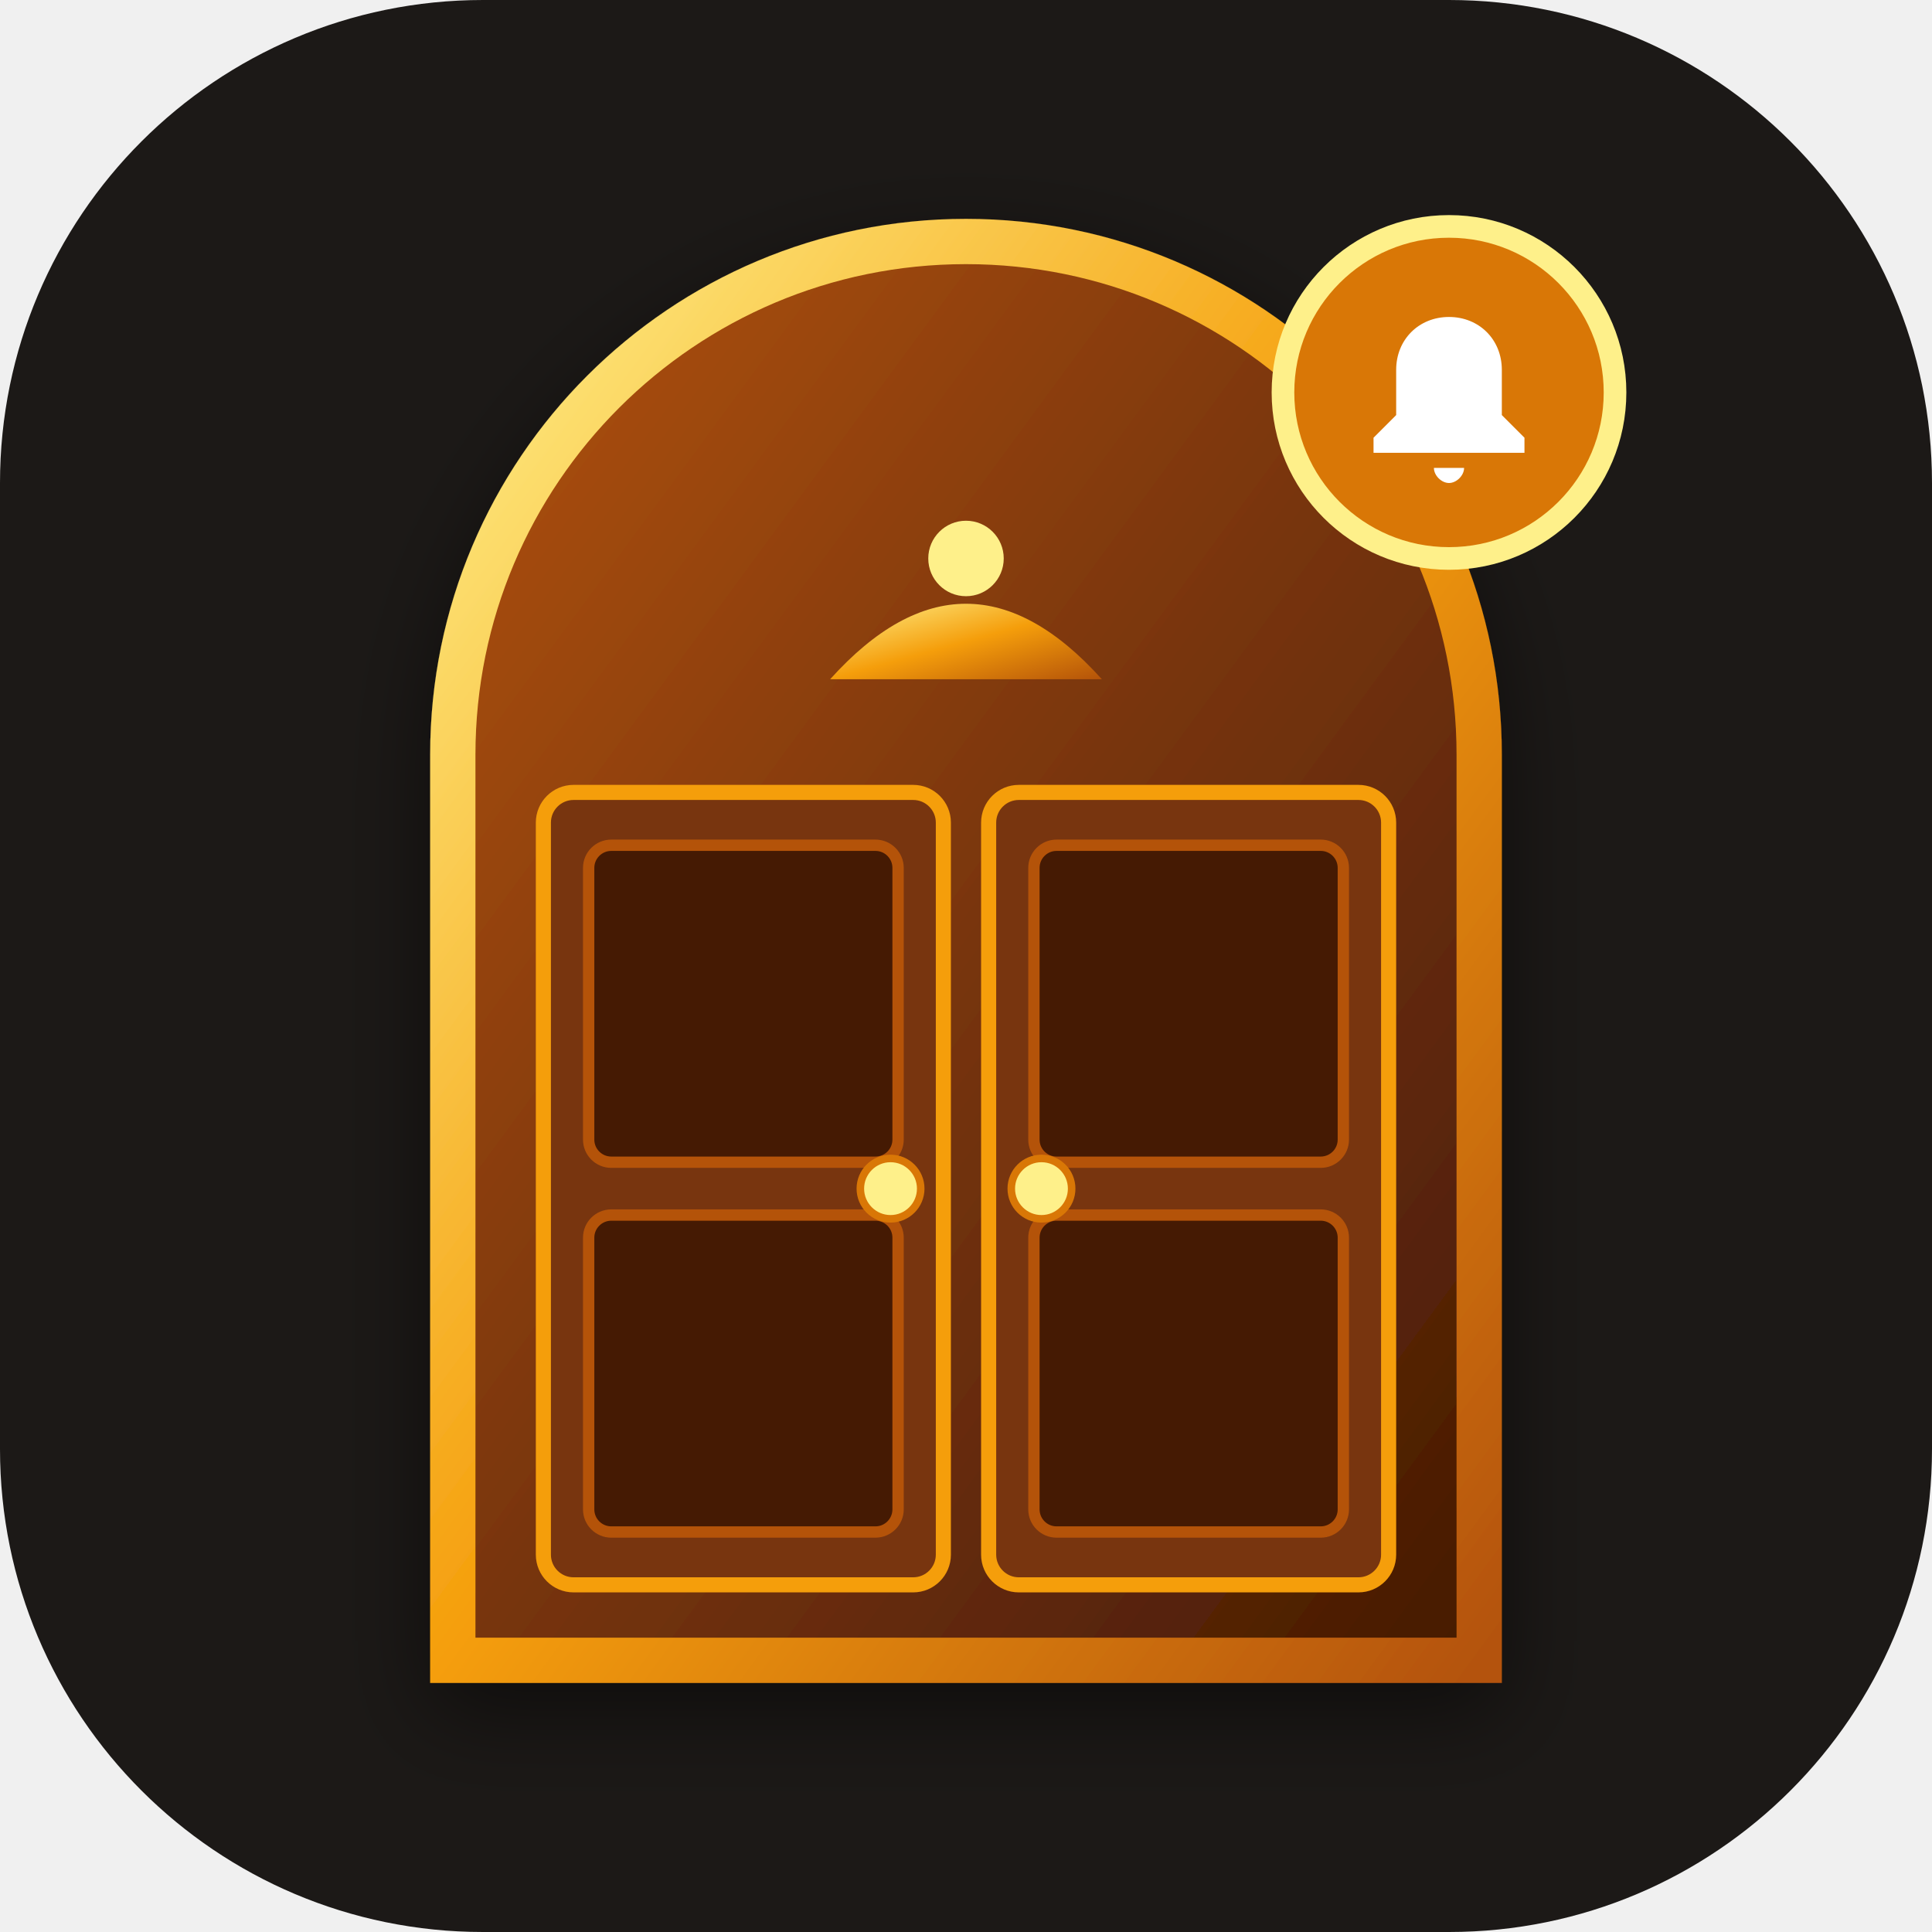
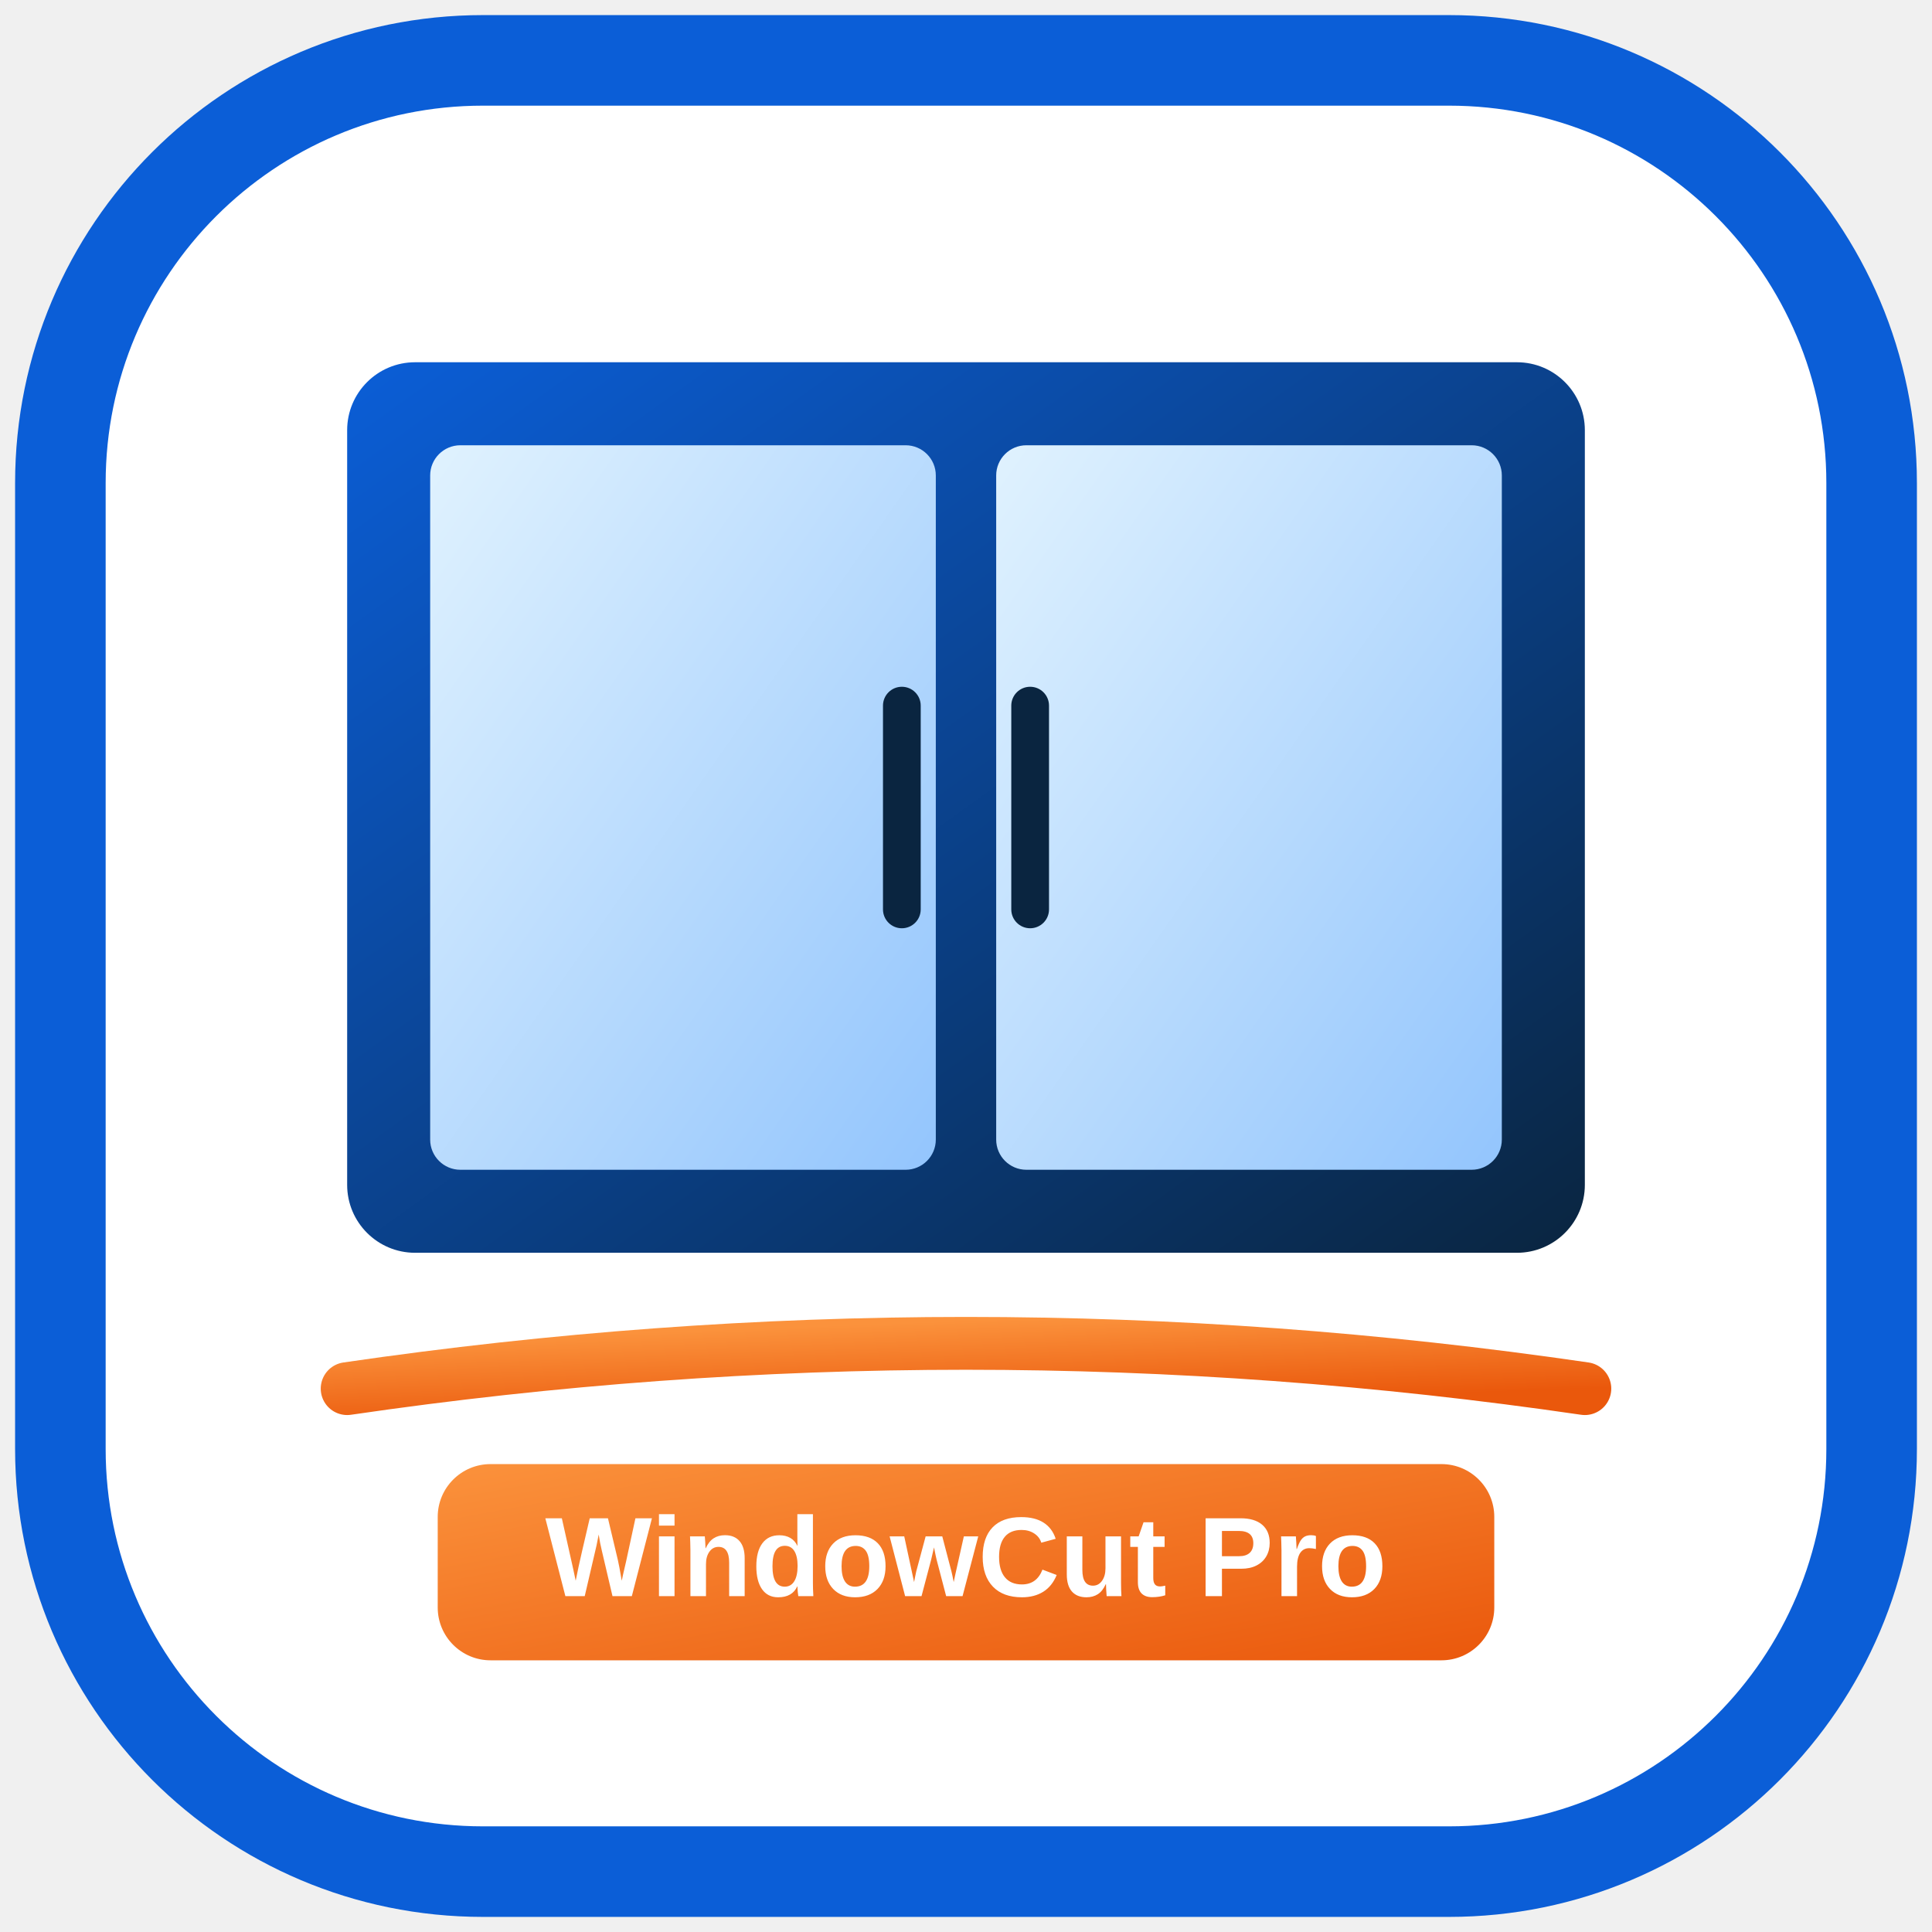
<svg xmlns="http://www.w3.org/2000/svg" viewBox="0 0 512 512" width="512" height="512">
  <defs>
-     <linearGradient id="doorWood" x1="0" y1="0" x2="1" y2="1">
-       <stop offset="0%" stop-color="#b45309" />
-       <stop offset="50%" stop-color="#78350f" />
-       <stop offset="100%" stop-color="#451a03" />
+     <linearGradient id="wcpBlue" x1="0" y1="0" x2="1" y2="1">
+       <stop offset="0%" stop-color="#0B5ED7" />
+       <stop offset="100%" stop-color="#0A2540" />
    </linearGradient>
-     <linearGradient id="goldTrim" x1="0" y1="0" x2="1" y2="1">
-       <stop offset="0%" stop-color="#fef08a" />
-       <stop offset="50%" stop-color="#f59e0b" />
-       <stop offset="100%" stop-color="#b45309" />
+     <linearGradient id="wcpGlass" x1="0" y1="0" x2="1" y2="1">
+       <stop offset="0%" stop-color="#E0F2FE" />
+       <stop offset="100%" stop-color="#93C5FD" />
    </linearGradient>
-     <filter id="shadow" x="-10%" y="-10%" width="120%" height="120%">
-       <feDropShadow dx="0" dy="8" stdDeviation="12" flood-color="#000000" flood-opacity="0.5" />
-     </filter>
+     <linearGradient id="wcpOrange" x1="0" y1="0" x2="1" y2="1">
+       <stop offset="0%" stop-color="#FB923C" />
+       <stop offset="100%" stop-color="#EA580C" />
+     </linearGradient>
  </defs>
-   <rect width="512" height="512" rx="128" fill="#1c1917" />
-   <path d="M 120 440 L 120 200 A 136 136 0 0 1 392 200 L 392 440 Z" fill="url(#doorWood)" stroke="url(#goldTrim)" stroke-width="12" filter="url(#shadow)" />
-   <rect x="144" y="210" width="106" height="210" rx="8" fill="#78350f" stroke="#f59e0b" stroke-width="4" />
-   <rect x="156" y="224" width="82" height="84" rx="6" fill="#451a03" stroke="#b45309" stroke-width="3" />
-   <rect x="156" y="322" width="82" height="84" rx="6" fill="#451a03" stroke="#b45309" stroke-width="3" />
-   <rect x="262" y="210" width="106" height="210" rx="8" fill="#78350f" stroke="#f59e0b" stroke-width="4" />
-   <rect x="274" y="224" width="82" height="84" rx="6" fill="#451a03" stroke="#b45309" stroke-width="3" />
-   <rect x="274" y="322" width="82" height="84" rx="6" fill="#451a03" stroke="#b45309" stroke-width="3" />
-   <circle cx="236" cy="315" r="8" fill="#fef08a" stroke="#d97706" stroke-width="2" />
-   <circle cx="276" cy="315" r="8" fill="#fef08a" stroke="#d97706" stroke-width="2" />
-   <path d="M 220 180 Q 256 140 292 180 Z" fill="url(#goldTrim)" />
-   <circle cx="256" cy="148" r="10" fill="#fef08a" />
-   <g transform="translate(340, 60)">
-     <circle cx="44" cy="44" r="44" fill="#d97706" stroke="#fef08a" stroke-width="6" />
-     <path d="M 44 24 C 36 24 30 30 30 38 L 30 50 L 24 56 L 24 60 L 64 60 L 64 56 L 58 50 L 58 38 C 58 30 52 24 44 24 Z M 40 64 C 40 66 42 68 44 68 C 46 68 48 66 48 64 Z" fill="#ffffff" />
-   </g>
+   <rect x="16" y="16" width="480" height="480" rx="112" fill="#FFFFFF" stroke="#0B5ED7" stroke-width="24" />
+   <rect x="92" y="96" width="328" height="236" rx="18" fill="url(#wcpBlue)" />
+   <rect x="114" y="118" width="134" height="192" rx="8" fill="url(#wcpGlass)" />
+   <rect x="264" y="118" width="134" height="192" rx="8" fill="url(#wcpGlass)" />
+   <rect x="234" y="182" width="10" height="64" rx="5" fill="#0A2540" />
+   <rect x="268" y="182" width="10" height="64" rx="5" fill="#0A2540" />
+   <path d="M92 368 Q256 344 420 368" fill="none" stroke="url(#wcpOrange)" stroke-width="14" stroke-linecap="round" />
+   <rect x="116" y="388" width="280" height="52" rx="14" fill="url(#wcpOrange)" />
+   <text x="256" y="423" text-anchor="middle" font-family="Arial, Helvetica, sans-serif" font-size="30" font-weight="800" fill="#FFFFFF">WindowCut Pro</text>
</svg>
